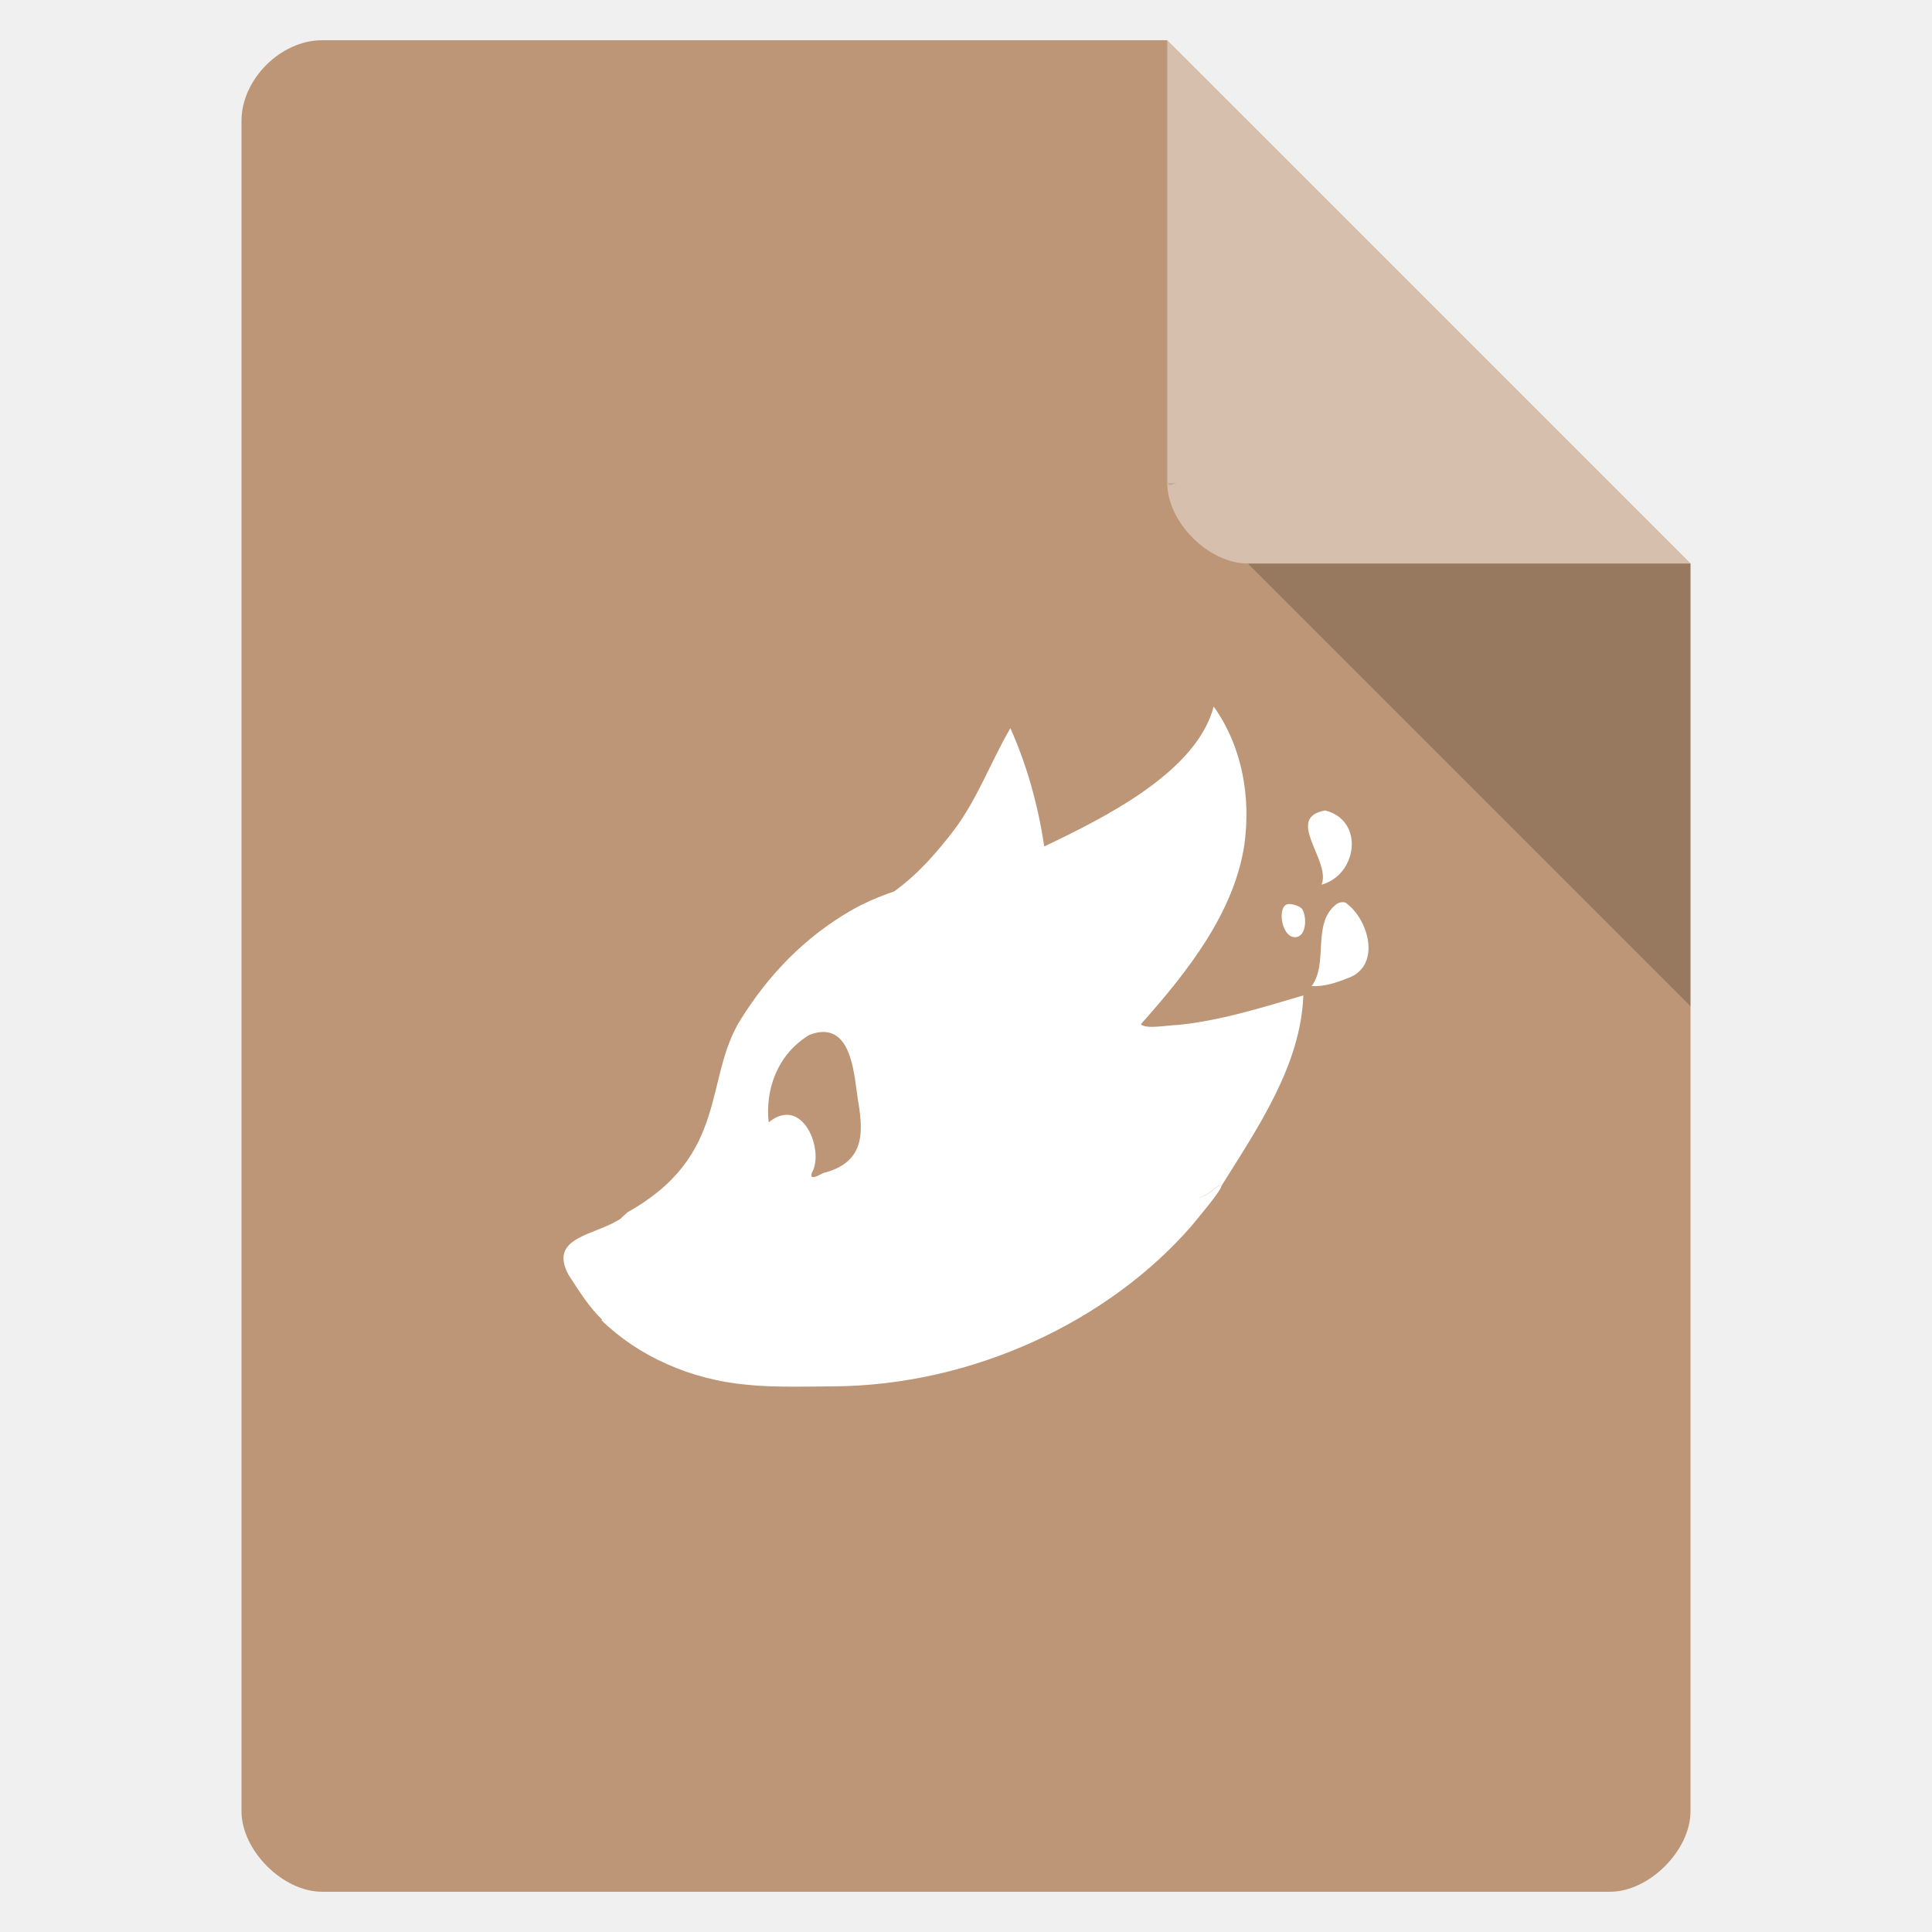
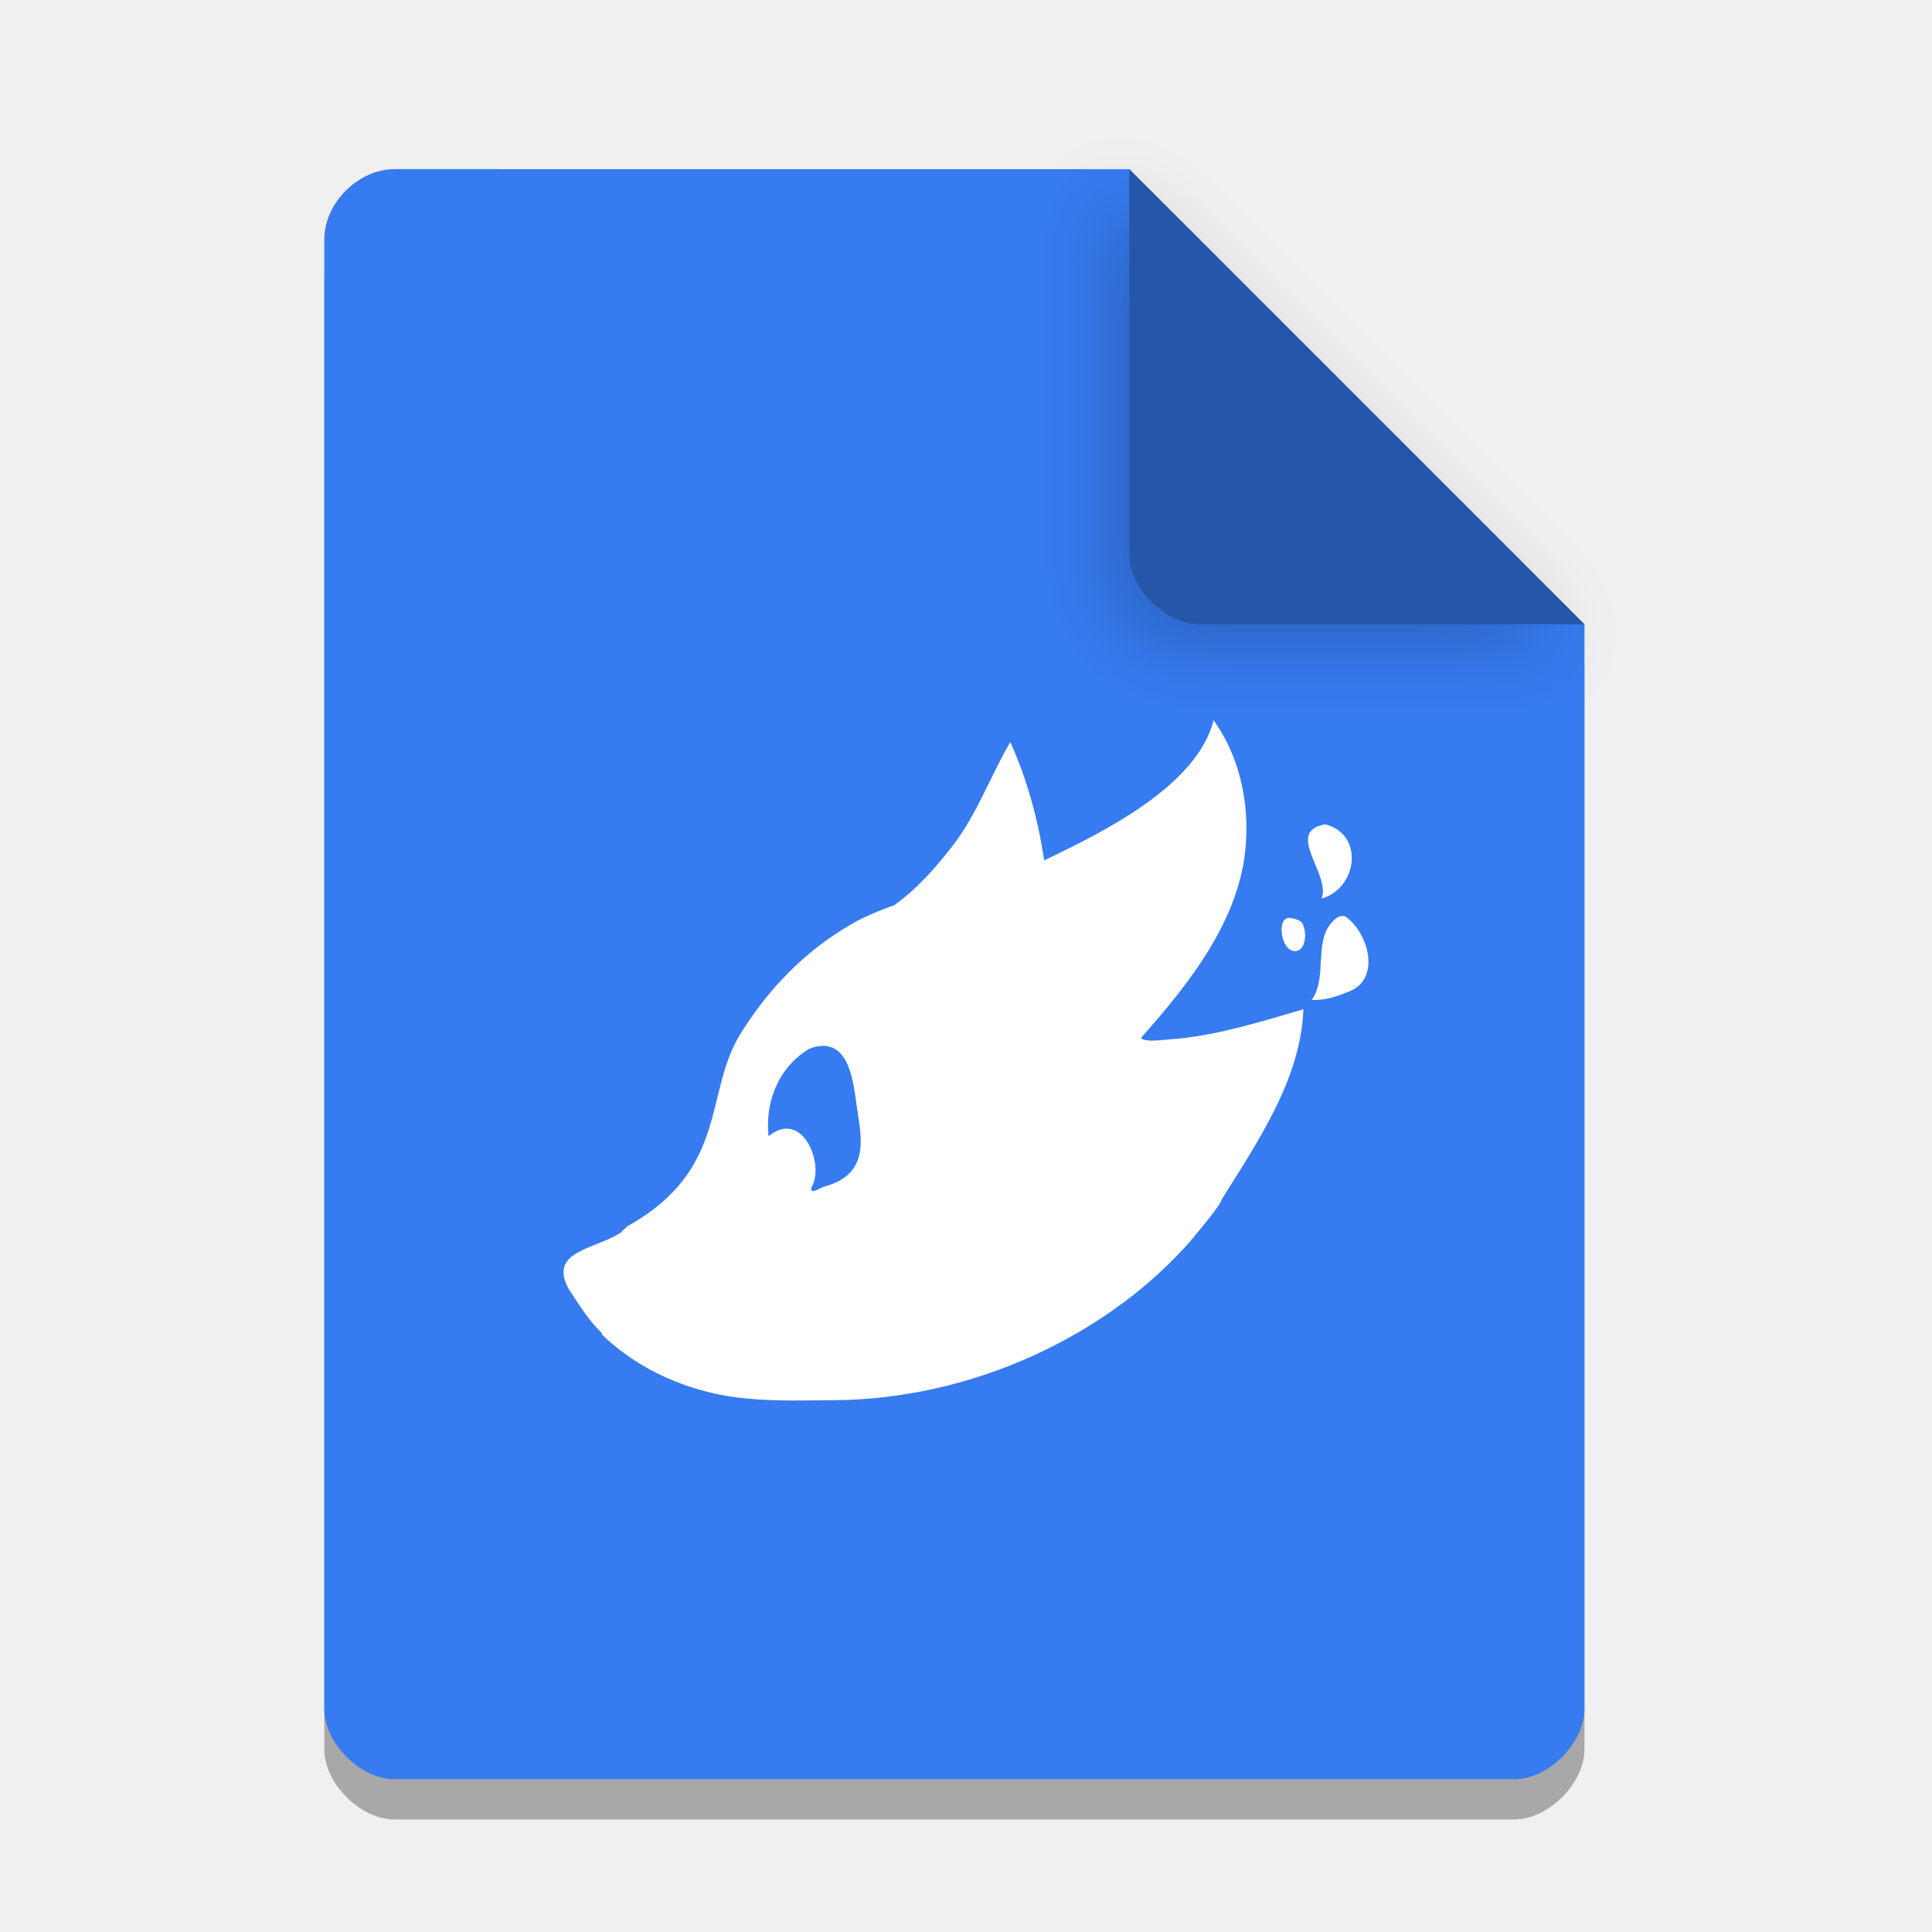
<svg xmlns="http://www.w3.org/2000/svg" width="36pt" height="36pt" version="1.1" viewBox="0 0 36 36">
-   <path d="m6 0.75c-0.77 0-1.5 0.73-1.5 1.5v31.5c0 0.73 0.77 1.5 1.5 1.5h24c0.73 0 1.5-0.77 1.5-1.5v-23.25l-9.75-9.75z" fill="#bc9676" />
-   <path d="m21.75 9 0.047 0.047 0.117-0.047zm1.5 1.5 8.25 8.25v-8.25z" fill-opacity=".196" />
-   <path d="m21.75 0.75 9.75 9.75h-8.25c-0.73 0-1.5-0.77-1.5-1.5z" fill="#fff" fill-opacity=".392" />
-   <path d="m22.615 13.165c-0.314 1.211-2.01 2.062-3.157 2.607-0.112-0.747-0.314-1.495-0.631-2.203-0.365 0.623-0.61 1.31-1.044 1.89-0.322 0.421-0.674 0.829-1.121 1.151-0.039 0.013-0.077 0.026-0.112 0.039-0.236 0.086-0.46 0.185-0.657 0.296-0.911 0.52-1.576 1.228-2.092 2.053-0.692 1.104-0.21 2.53-2.109 3.591-0.034 0.034-0.073 0.069-0.116 0.103 0.004-0.004 0.004-0.004 0.009-0.004l0.004 0.004c-0.468 0.331-1.383 0.339-0.996 1.061 0.21 0.322 0.369 0.584 0.627 0.838-0.004 0.004-0.009 0.004-0.013 0.009 0.674 0.661 1.658 1.112 2.719 1.203 0.524 0.056 1.263 0.03 1.576 0.03 2.65-0.009 5.176-1.237 6.696-2.985 0.112-0.137 0.554-0.657 0.563-0.752 0.7-1.117 1.478-2.264 1.525-3.548-0.76 0.223-1.555 0.477-2.371 0.554 0.009-0.004 0.017-0.004 0.026-0.004h0.009 0.004c-0.206 0.004-0.601 0.086-0.696-0.013 0.893-1.001 1.74-2.092 1.929-3.346 0.12-0.872-0.03-1.812-0.571-2.573zm2.079 1.937c-0.773 0.133 0.116 0.941-0.069 1.383 0.67-0.185 0.803-1.198 0.069-1.383zm0.322 1.709c-0.039 0-0.077 0.013-0.103 0.03-0.481 0.352-0.15 1.099-0.472 1.533 0.228 0.013 0.455-0.06 0.657-0.142 0.653-0.215 0.412-1.099-0.021-1.409-0.017-0.009-0.039-0.013-0.06-0.013zm-0.996 0.034c-0.232-0.004-0.155 0.61 0.103 0.618 0.215 0.009 0.236-0.356 0.146-0.515-0.039-0.069-0.189-0.103-0.249-0.103zm-2.057 2.251h0.009 0.013c0.004 0 0.009 0.004 0.017 0.004h0.009c-0.013 0-0.03-0.004-0.047-0.004zm-6.623 0.133c0.541 0 0.58 0.842 0.64 1.22 0.09 0.563 0.198 1.198-0.64 1.409-0.056 0.026-0.275 0.163-0.21-0.009 0.236-0.412-0.172-1.452-0.807-0.936-0.064-0.588 0.146-1.258 0.756-1.628 0.099-0.039 0.185-0.056 0.262-0.056zm7.413 2.852c-0.026 0-0.099 0.047-0.241 0.163-0.099 0.056-0.176 0.082-0.232 0.09h0.009c0.017-0.004 0.03-0.009 0.047-0.013 0.004 0 0.013-0.004 0.021-0.009 0.034-0.013 0.073-0.026 0.116-0.052 0.013-0.004 0.021-0.009 0.034-0.017 0.021-0.017 0.043-0.034 0.06-0.047 0.009-0.009 0.017-0.013 0.021-0.017 0.013-0.009 0.021-0.017 0.034-0.026 0.004-0.004 0.013-0.009 0.017-0.013 0.009-0.004 0.017-0.013 0.026-0.017 0.009-0.004 0.013-0.009 0.021-0.013v-0.004c0.013-0.004 0.017-0.009 0.026-0.013 0.004 0 0.004-0.004 0.009-0.004h0.004c0-0.004 0.004-0.004 0.009-0.004 0.004-0.004 0.004-0.004 0.009-0.004h0.009zm-0.533 0.253h0.004-0.004zm0.047 0.004h-0.021 0.021zm-10.703 0.361c-0.004 0.004-0.009 0.004-0.013 0.009 0.004-0.004 0.009-0.004 0.013-0.009zm-0.374 1.885s0.004 0.004 0.009 0.004c-0.004 0-0.009-0.004-0.009-0.004z" fill="#fff" stroke-width="1.099" />
+   <defs>
+     <filter id="a" x="-.192" y="-.192" width="1.384" height="1.384" color-interpolation-filters="sRGB">
+       <feGaussianBlur stdDeviation="0.678" />
+     </filter>
+   </defs>
+   <path d="m7.348 3.902c-0.672 0-1.305 0.633-1.305 1.305v27.391c0 0.633 0.672 1.305 1.305 1.305h20.871c0.633 0 1.305-0.672 1.305-1.305v-20.215l-8.48-8.48z" opacity=".3" />
+   <path d="m7.348 3.152c-0.672 0-1.305 0.633-1.305 1.305v27.391c0 0.633 0.672 1.305 1.305 1.305h20.871c0.633 0 1.305-0.672 1.305-1.305v-20.215l-8.48-8.48z" fill="#367bf0" />
+   <path d="m20.668 3.527 8.48 8.48h-7.176c-0.633 0-1.305-0.672-1.305-1.305z" filter="url(#a)" opacity=".2" />
+   <path d="m21.043 3.152 8.48 8.48h-7.176c-0.633 0-1.305-0.672-1.305-1.305z" fill="#2656a8" />
+   <path transform="scale(.75)" d="m30.152 17.898c-0.418 1.615-2.68 2.749-4.209 3.477-0.149-0.996-0.418-1.994-0.842-2.939-0.487 0.83-0.812 1.748-1.391 2.522-0.43 0.561-0.899 1.104-1.494 1.533-0.052 0.017-0.105 0.036-0.15 0.053-0.315 0.115-0.612 0.246-0.875 0.395-1.214 0.693-2.102 1.639-2.789 2.738-0.922 1.472-0.281 3.373-2.812 4.787-0.046 0.046-0.097 0.091-0.154 0.137 0.006-0.006 6e-3 -0.006 0.012-0.006l0.006 0.006c-0.624 0.441-1.845 0.454-1.33 1.416 0.281 0.43 0.494 0.777 0.838 1.115-0.006 0.006-0.012 6e-3 -0.018 0.012 0.899 0.882 2.211 1.483 3.625 1.603 0.699 0.074 1.684 0.041 2.102 0.041 3.534-0.011 6.901-1.65 8.928-3.981 0.149-0.183 0.739-0.876 0.75-1.002 0.933-1.489 1.97-3.018 2.033-4.731-1 0.294-2.043 0.624-3.115 0.732h-0.004c-0.004 1e-4 -0.01 0.002-0.014 2e-3 -0.009 9.04e-4 -0.018 3e-3 -0.027 0.004 0.006-0.003 0.011-0.003 0.018-0.004-0.281 0.012-0.773 0.108-0.895-0.02 1.191-1.334 2.318-2.789 2.57-4.461 0.16-1.163-0.04-2.416-0.762-3.43zm2.773 2.582c-1.031 0.178 0.154 1.254-0.092 1.844 0.893-0.246 1.071-1.597 0.092-1.844zm0.428 2.279c-0.052 0-0.102 0.018-0.137 0.041-0.641 0.47-0.199 1.465-0.629 2.043 0.304 0.017 0.606-0.079 0.875-0.188 0.87-0.286 0.551-1.466-0.027-1.879-0.023-0.011-0.053-0.018-0.082-0.018zm-1.328 0.047c-0.309-0.006-0.205 0.813 0.139 0.824 0.286 0.011 0.314-0.476 0.193-0.688-0.052-0.092-0.252-0.137-0.332-0.137zm-2.731 3h0.016c0.004 0 0.01 0.002 0.016 0.004-0.01-0.001-0.02-3e-3 -0.031-0.004zm-8.844 0.178c0.722 0 0.773 1.123 0.854 1.627 0.12 0.75 0.263 1.596-0.854 1.877-0.074 0.034-0.365 0.219-0.279-0.01 0.315-0.55-0.229-1.937-1.076-1.25-0.086-0.785 0.195-1.677 1.008-2.17 0.132-0.052 0.245-0.074 0.348-0.074zm9.873 3.803h0.012c-0.034 0-0.131 0.062-0.32 0.217-0.01 0.006-0.014 0.004-0.023 0.01 0.006-0.003 0.011-0.005 0.018-0.01 0.029-0.023 0.057-0.045 0.08-0.062 0.011-0.011 0.024-0.018 0.029-0.023 0.017-0.011 0.028-0.022 0.045-0.033 0.006-0.006 0.018-0.012 0.023-0.018 0.011-0.006 0.024-0.018 0.035-0.023 0.011-0.006 0.016-0.012 0.027-0.018v-0.006c0.017-0.006 0.024-0.01 0.035-0.016 0.006 0 6e-3 -0.006 0.012-0.006h0.006c0-0.006 6e-3 -0.006 0.012-0.006 0.006-0.006 4e-3 -0.006 0.01-0.006zm-14.906 0.824c-0.006 0.006-0.01 6e-3 -0.016 0.012 0.006-0.006 0.01-6e-3 0.016-0.012zm-0.498 2.514s6e-3 0.006 0.012 0.006c-0.006 0-0.012-0.006-0.012-0.006z" fill="#fff" />
</svg>
